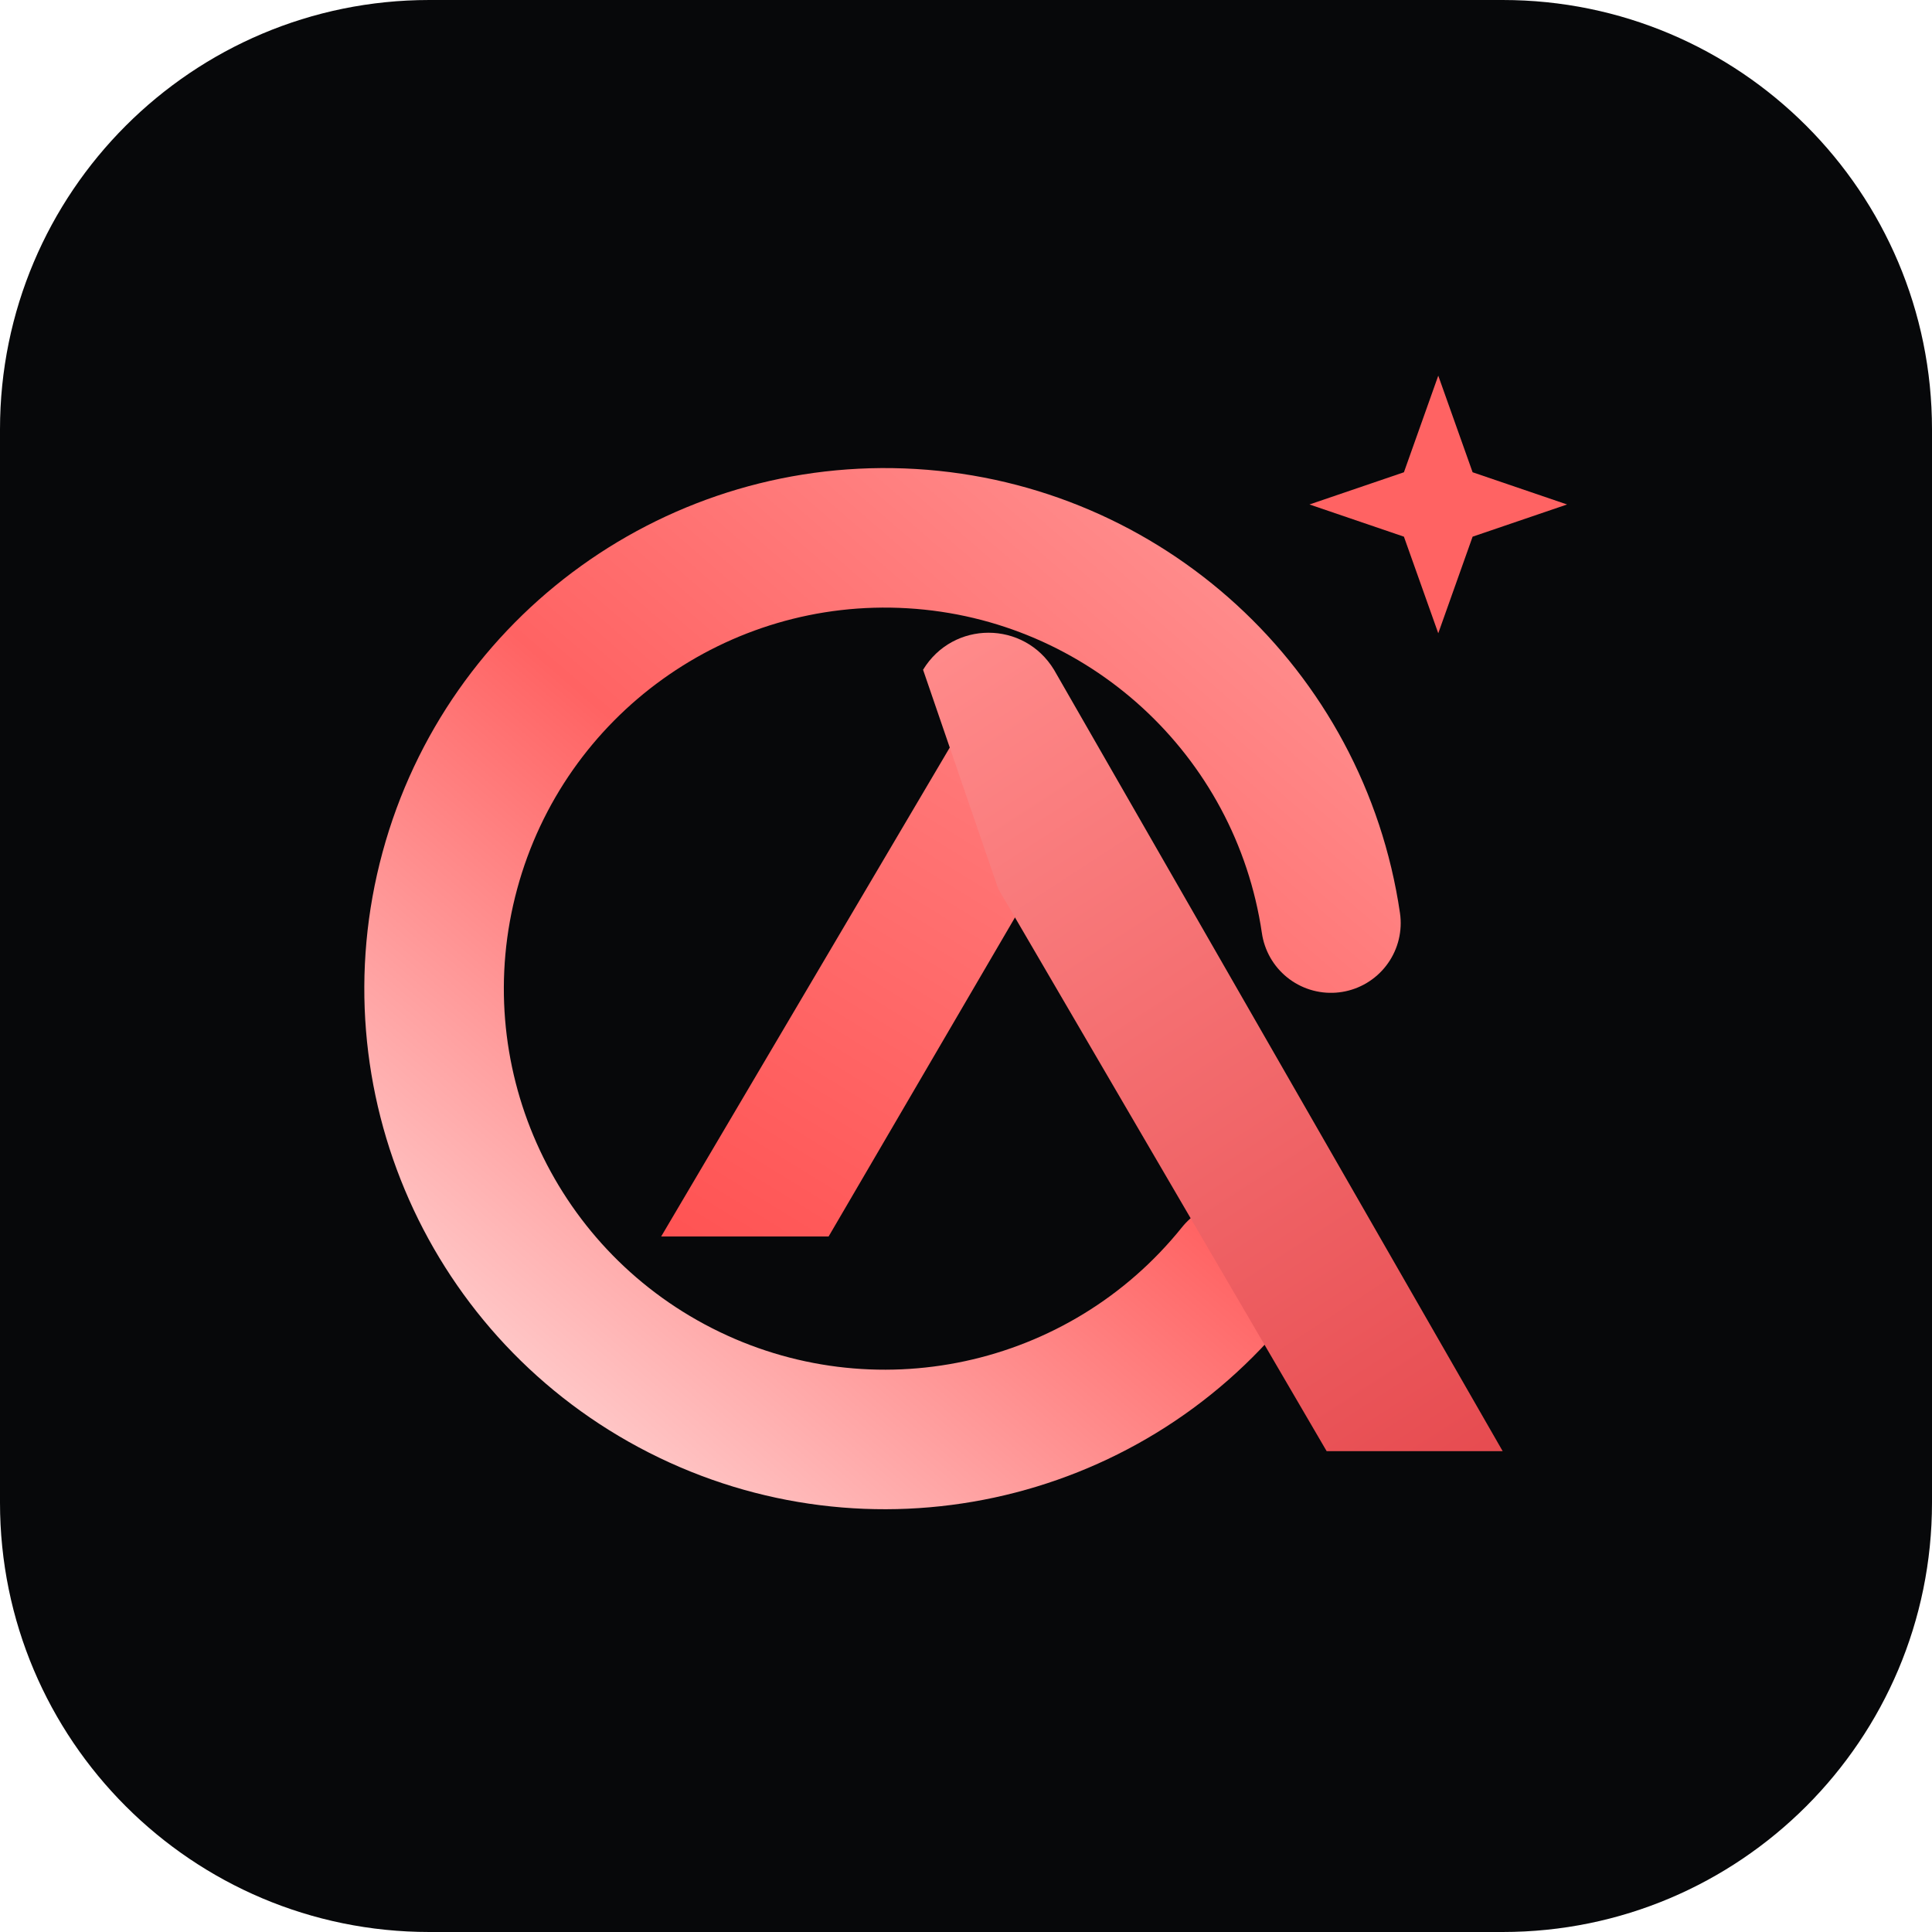
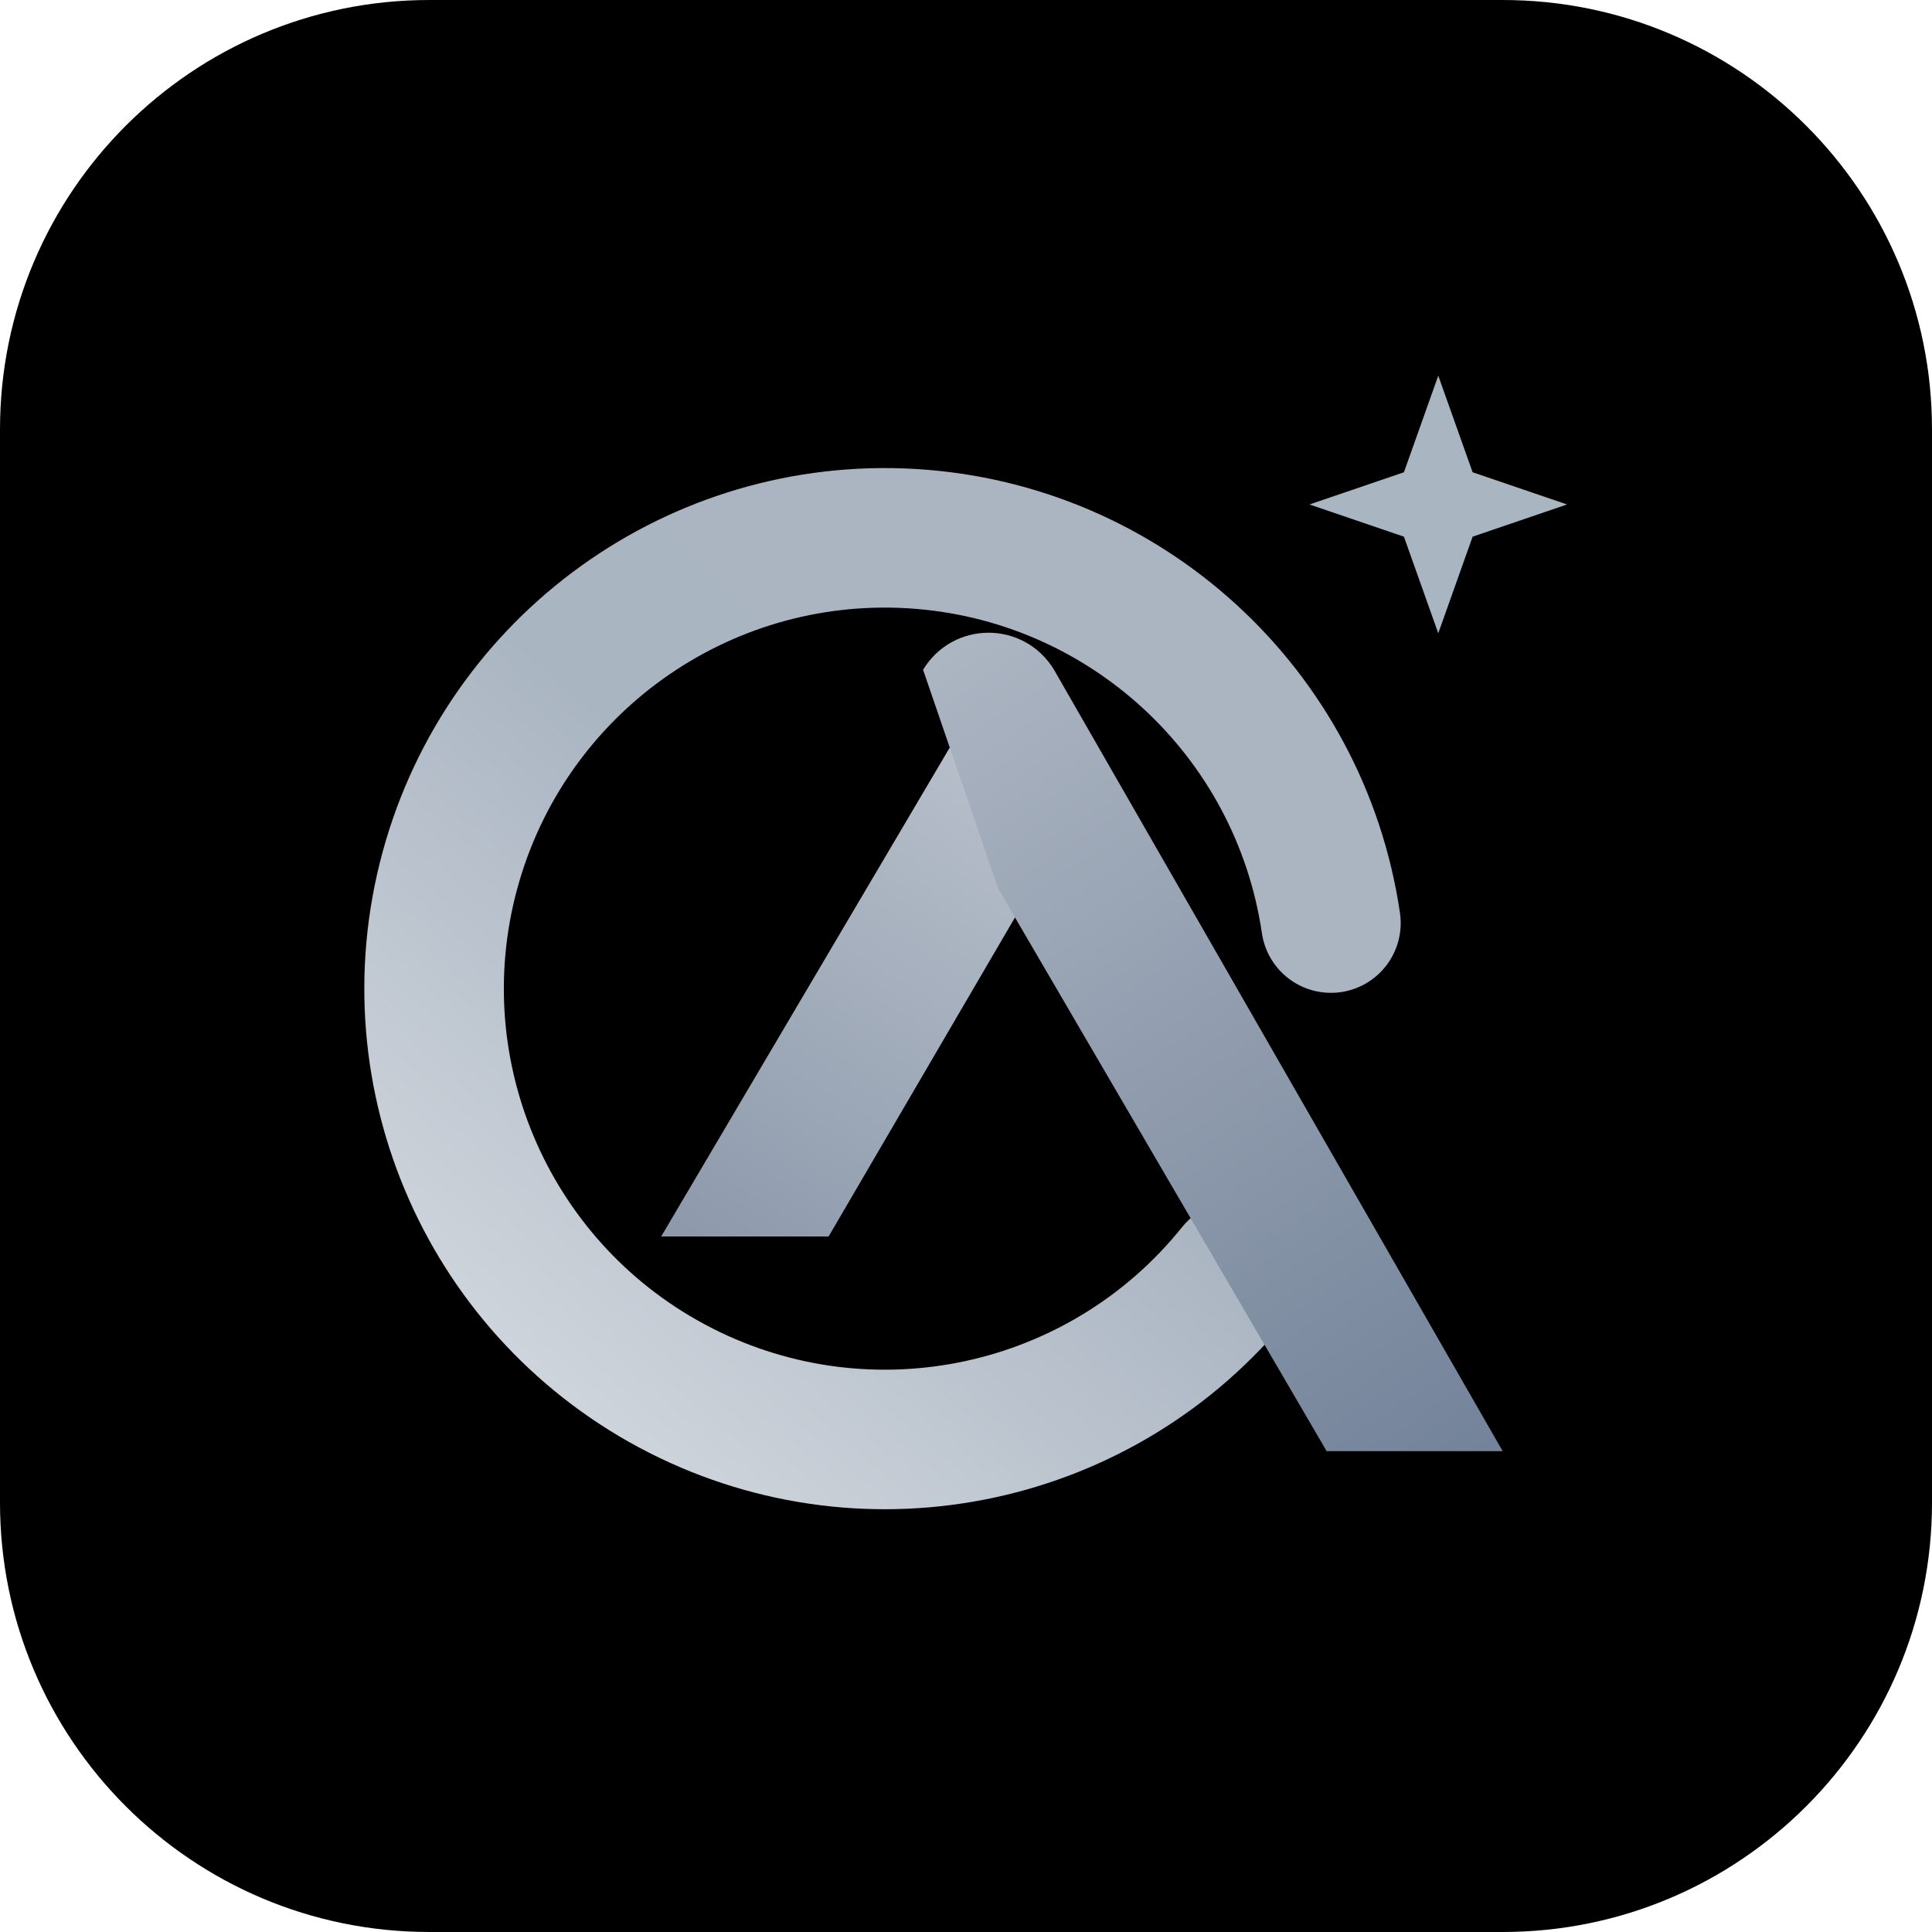
<svg xmlns="http://www.w3.org/2000/svg" width="180" height="180" viewBox="0 0 180 180" fill="none">
-   <rect width="180" height="180" rx="40" fill="#07080a" />
+   <rect width="180" height="180" rx="40" fill="#000000" />
  <g transform="translate(26 26) scale(2)">
    <defs>
      <linearGradient id="ring" x1="12" y1="52" x2="50" y2="8" gradientUnits="userSpaceOnUse">
-         <stop offset="0" stop-color="#ffc9c9" />
-         <stop offset="0.45" stop-color="#ff6363" />
-         <stop offset="1" stop-color="#ff9a9a" />
+         <stop offset="0" stop-color="#cfd5dc" />
+         <stop offset="0.45" stop-color="#aab5c2" />
+         <stop offset="1" stop-color="#acb5c2" />
      </linearGradient>
      <linearGradient id="leg" x1="30" y1="18" x2="56" y2="58" gradientUnits="userSpaceOnUse">
-         <stop offset="0" stop-color="#ff8a8a" />
-         <stop offset="1" stop-color="#e5484d" />
+         <stop offset="0" stop-color="#acb5c2" />
+         <stop offset="1" stop-color="#708097" />
      </linearGradient>
      <linearGradient id="fold" x1="18" y1="48" x2="34" y2="22" gradientUnits="userSpaceOnUse">
-         <stop offset="0" stop-color="#ff4f4f" />
-         <stop offset="1" stop-color="#ff7a7a" />
+         <stop offset="0" stop-color="#8895a8" />
+         <stop offset="1" stop-color="#b8c0cb" />
      </linearGradient>
    </defs>
    <path d="M44.6 46.2A21 21 0 1 1 49 30" stroke="url(#ring)" stroke-width="6.5" stroke-linecap="round" />
    <path d="M33.5 18 37.4 24.4 25.6 44.6H17.8Z" fill="url(#fold)" />
    <path d="M30 18.2c1.4-2.3 4.7-2.3 6.1 0L57 54.6h-8.2L33.5 28.4Z" fill="url(#leg)" />
-     <path d="M54 4.5 55.6 9 60 10.5 55.6 12 54 16.5 52.4 12 48 10.5 52.4 9Z" fill="#ff6363" />
+     <path d="M54 4.5 55.6 9 60 10.5 55.6 12 54 16.5 52.4 12 48 10.5 52.4 9Z" fill="#aab5c2" />
  </g>
</svg>
